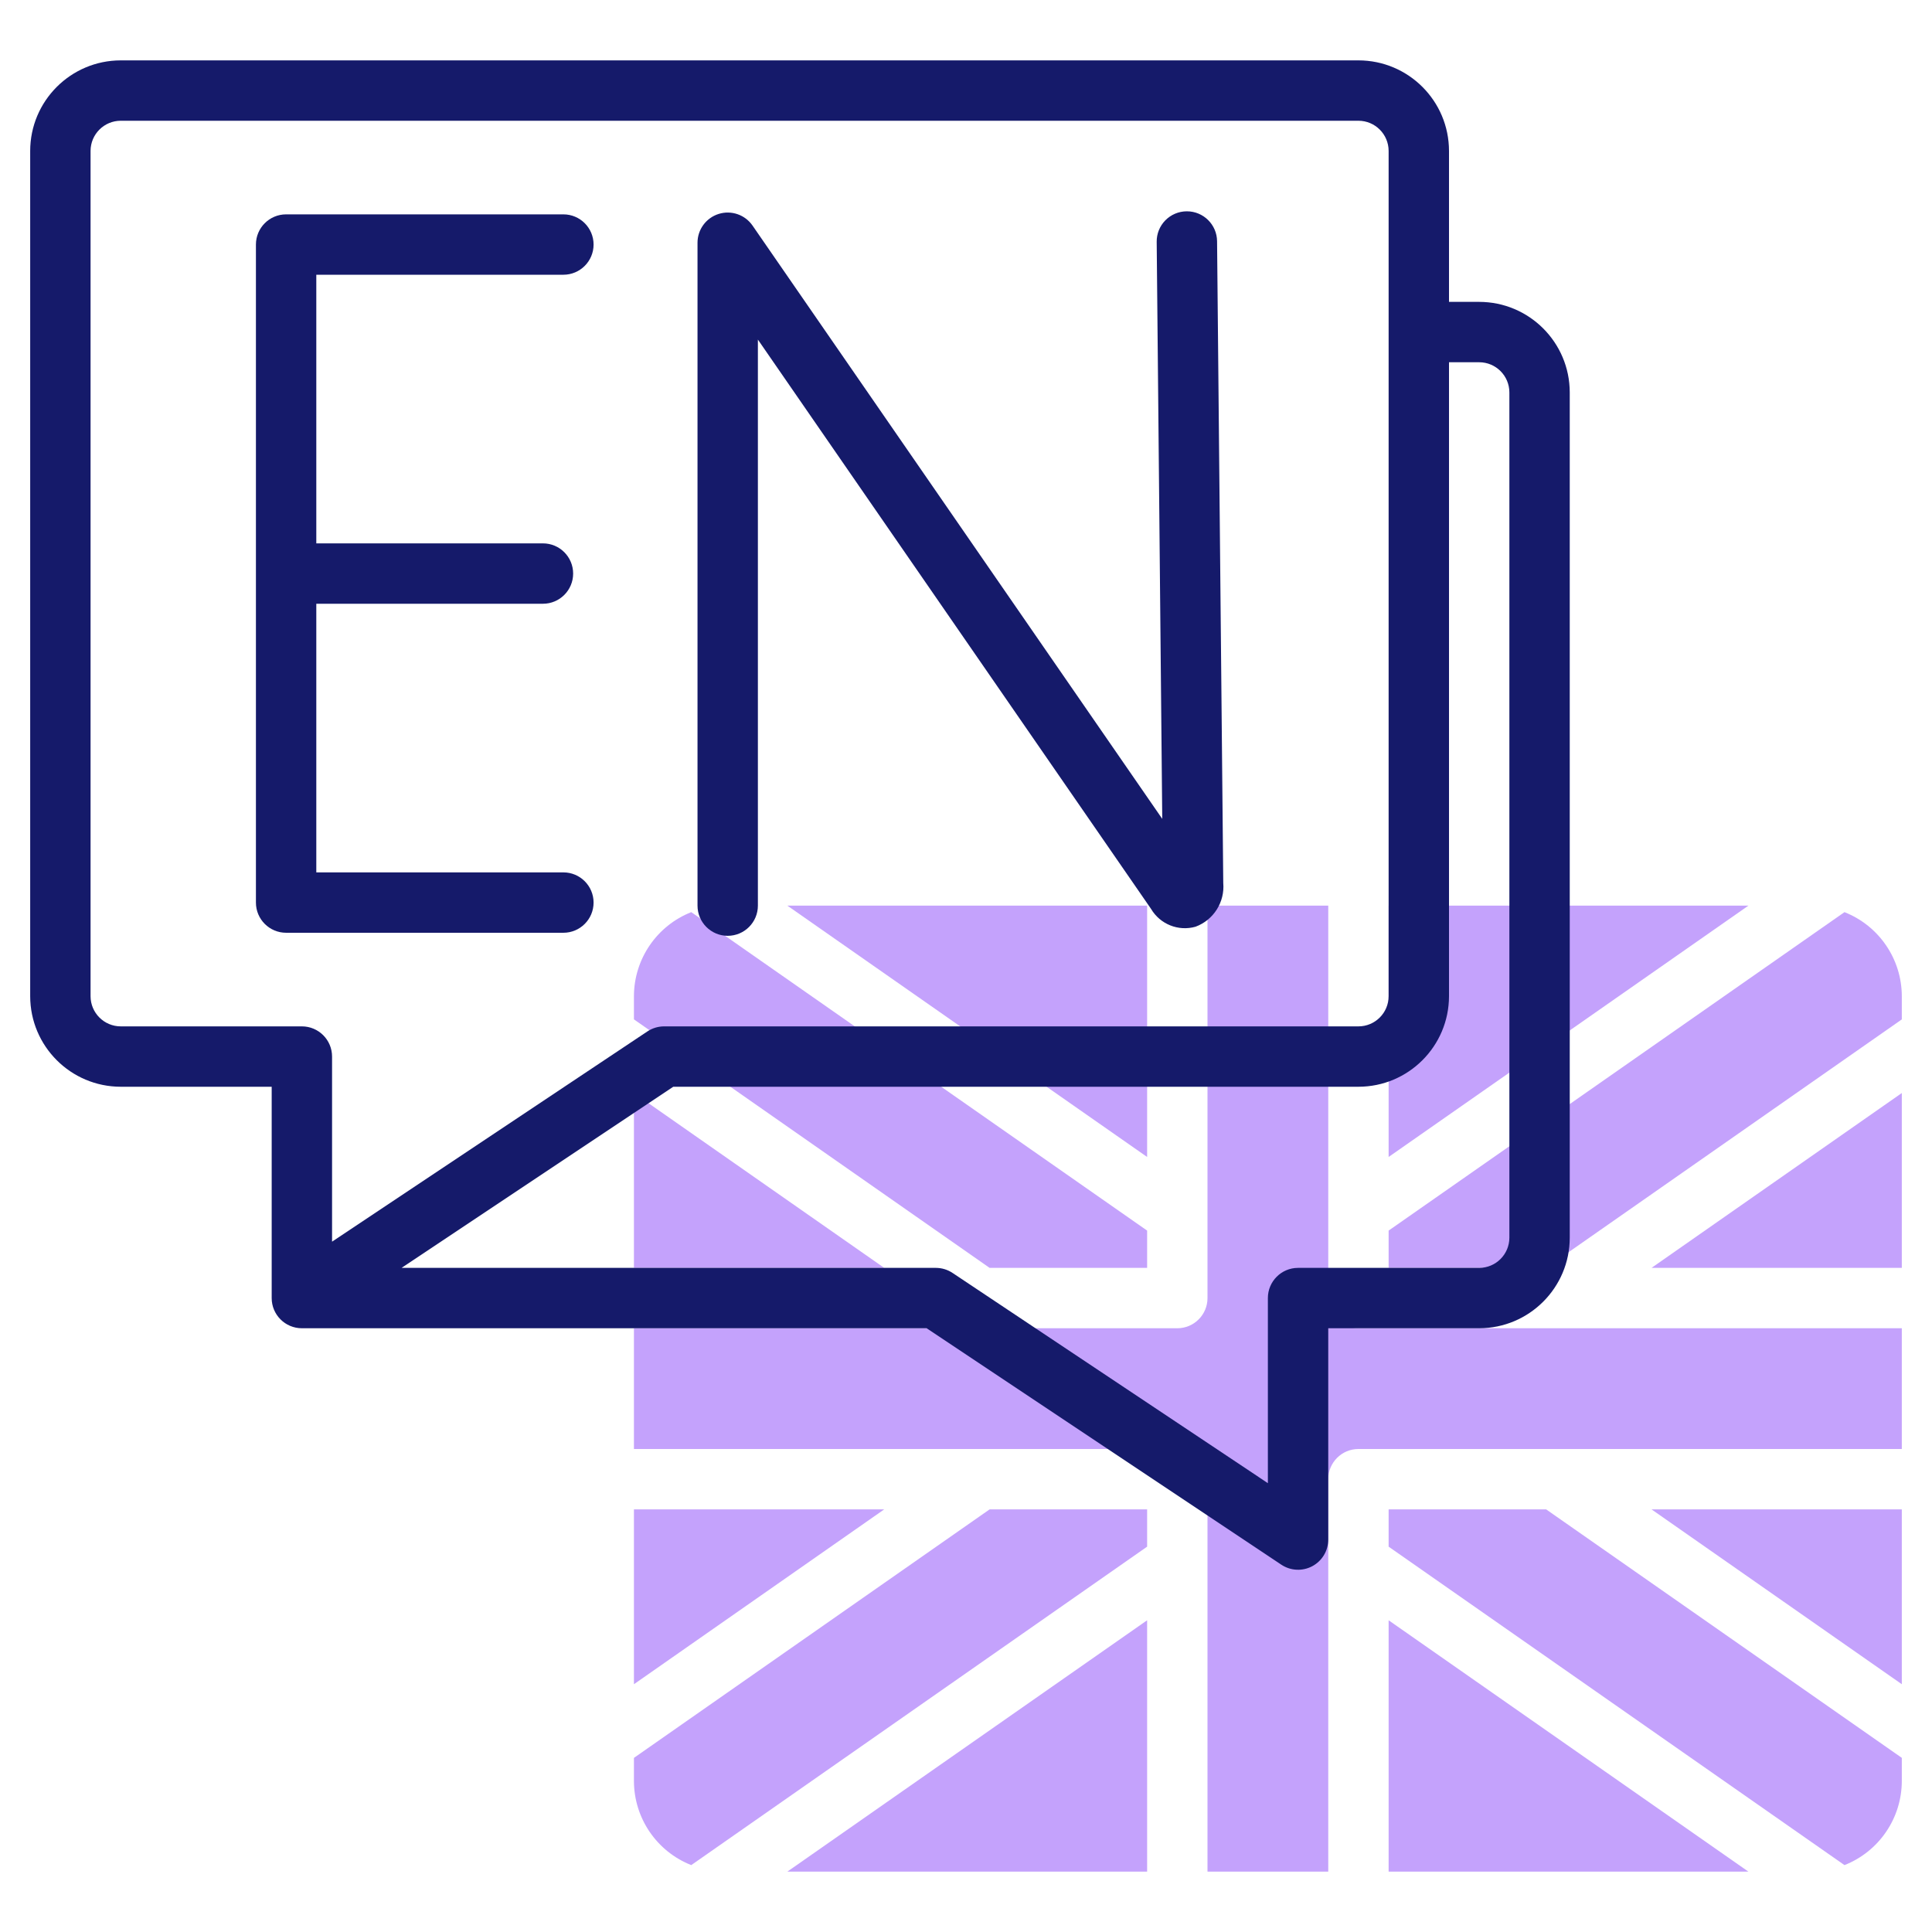
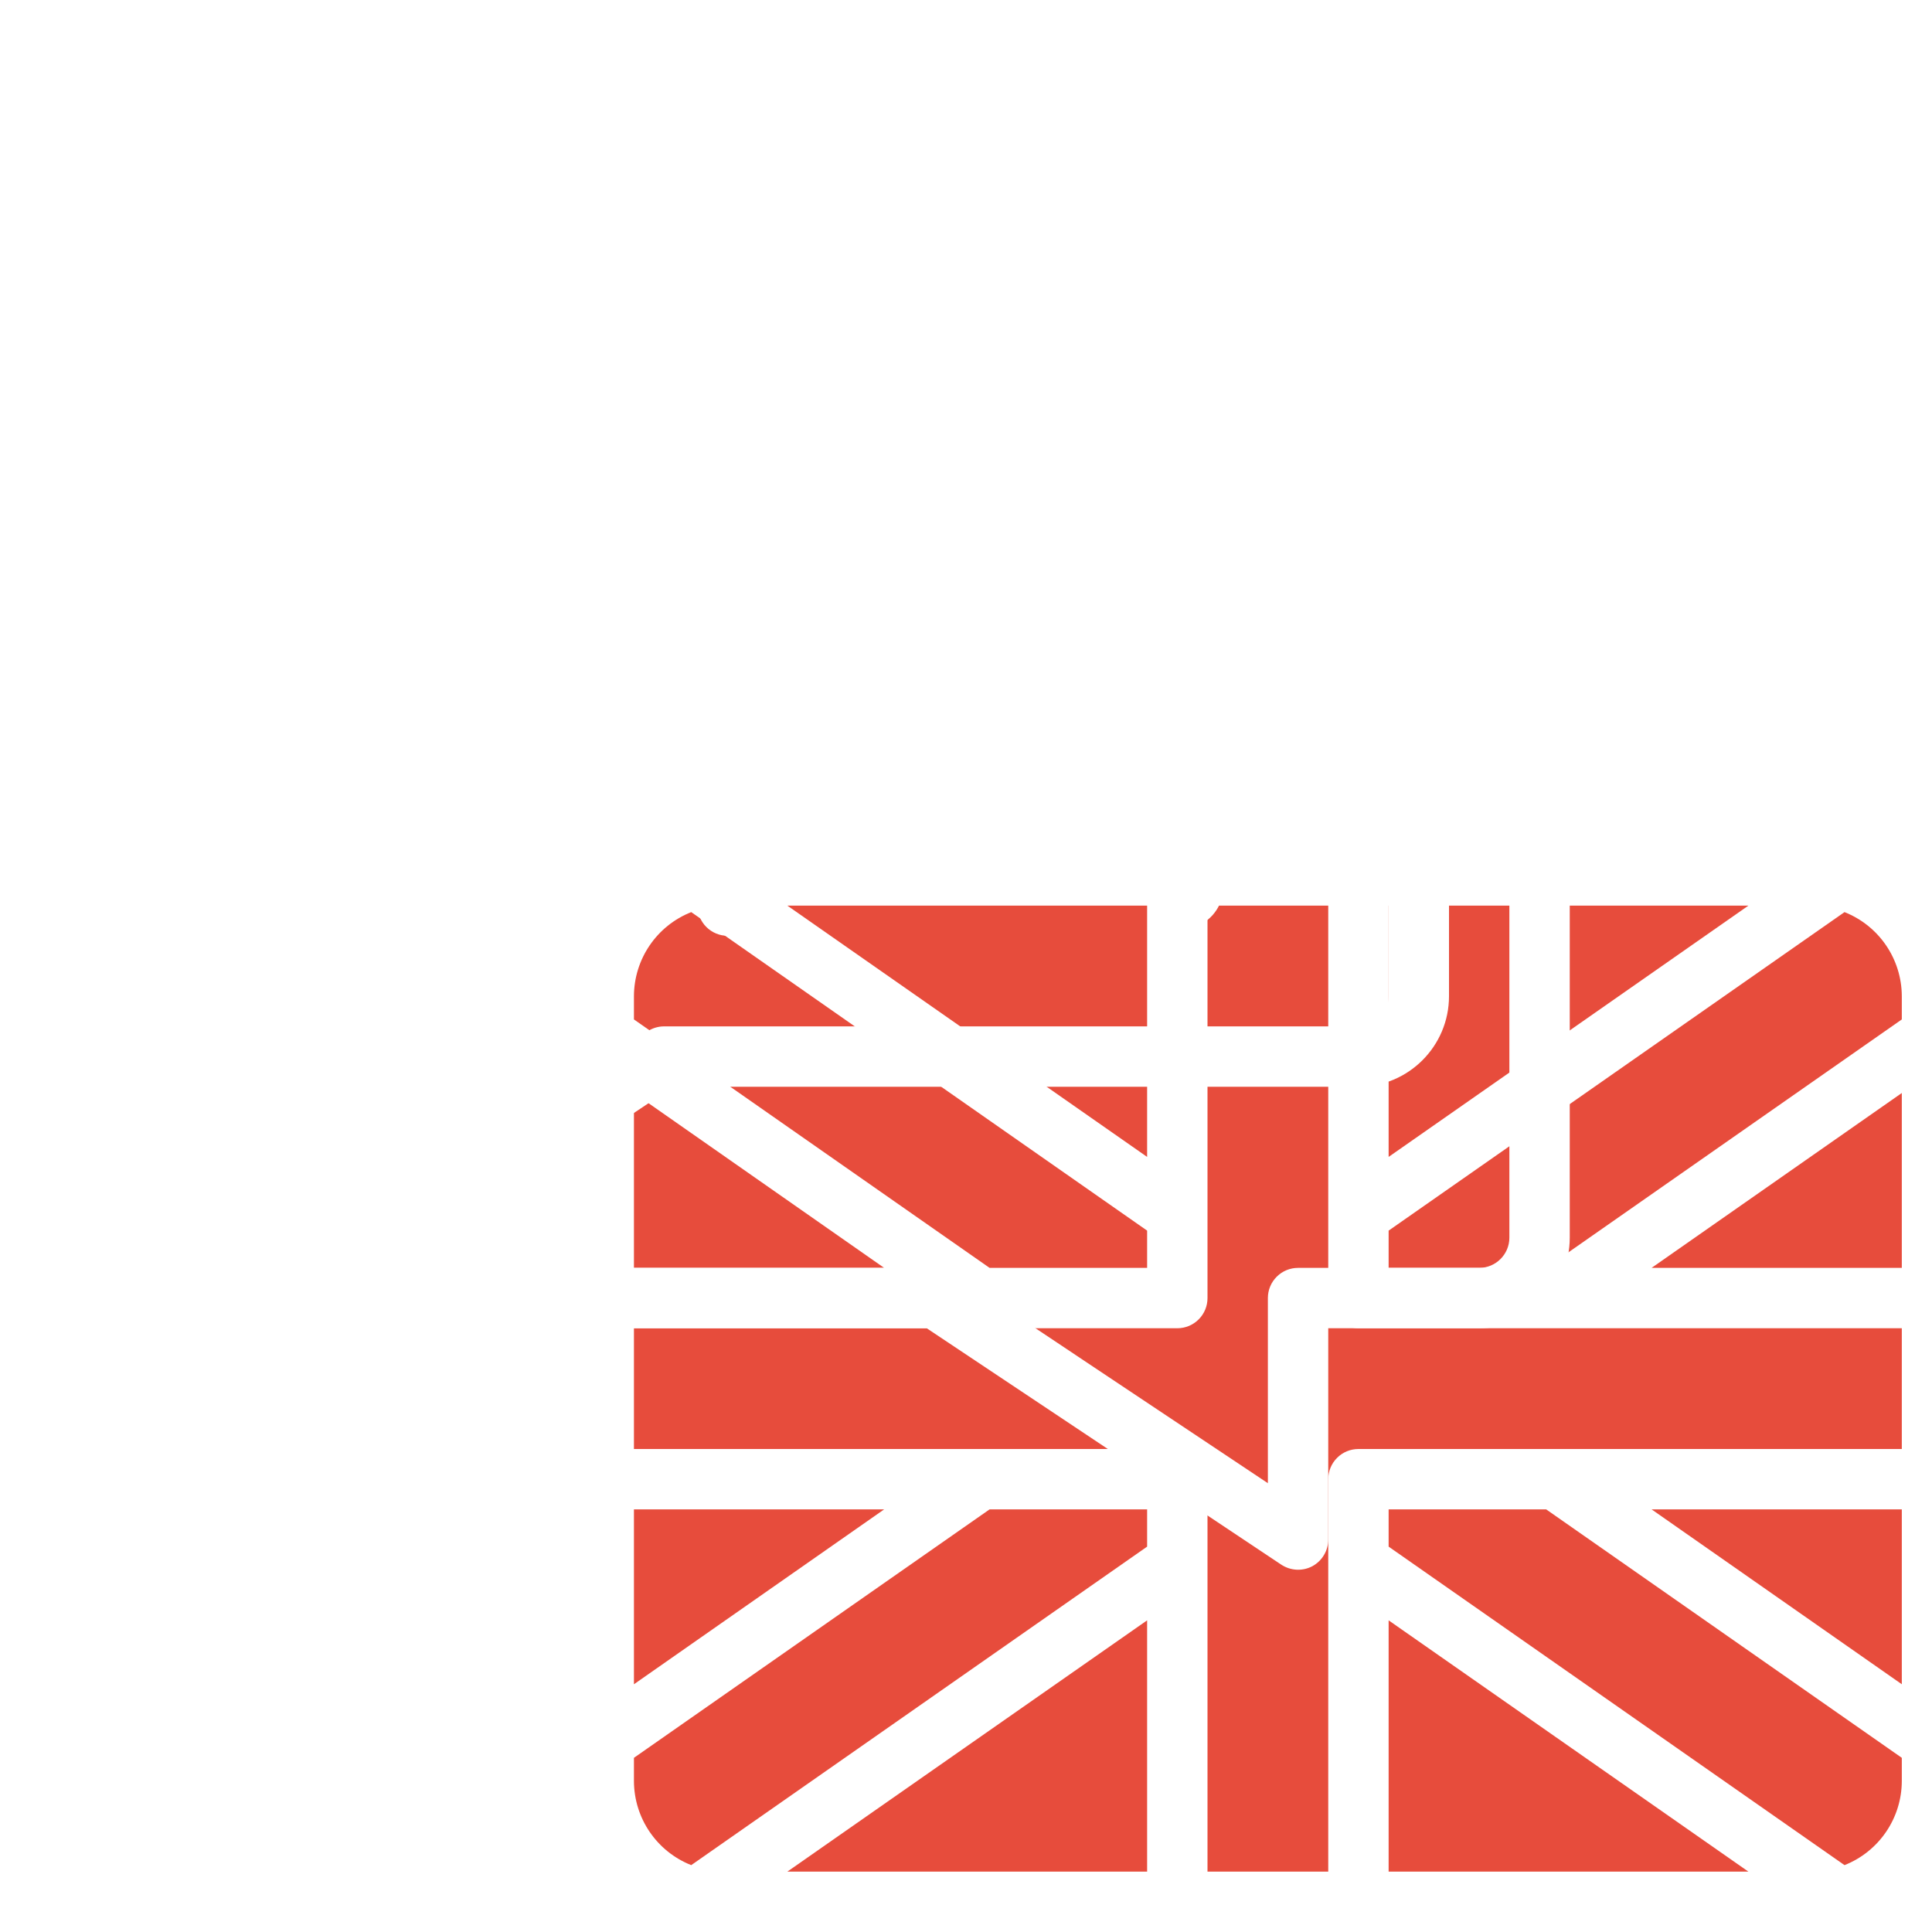
<svg xmlns="http://www.w3.org/2000/svg" viewBox="0 0 64 64" width="64px" height="64px">
-   <polygon fill="#c4a2fc" points="21 50 21 55.792 29.291 50 21 50" />
-   <path fill="#c4a2fc" d="M38,50H32.782L21,58.232V59a3,3,0,0,0,1.899,2.784L38,51.235Z" />
-   <polygon fill="#c4a2fc" points="38 53.674 26.082 62 38 62 38 53.674" />
-   <polygon fill="#c4a2fc" points="21 36.208 21 42 29.291 42 21 36.208" />
-   <path fill="#c4a2fc" d="M45,44H63v4H45a1.0 1,0,0,0-1,1V62H40V49a1.0 1,0,0,0-1-1H21V44H39a1.0 1,0,0,0,1-1V30h4V43A1.0 1,0,0,0,45,44Z" />
-   <polygon fill="#c4a2fc" points="38 38.326 38 30 26.082 30 38 38.326" />
-   <polygon fill="#c4a2fc" points="46 53.674 46 62 57.918 62 46 53.674" />
-   <polygon fill="#c4a2fc" points="63 42 63 36.208 54.709 42 63 42" />
-   <path fill="#c4a2fc" d="M63,59v-.769L51.218,50H46v1.235L61.101,61.784A2.999,2.999,0,0,0,63,59Z" />
-   <path fill="#c4a2fc" d="M38,42H32.782L21,33.768V33a3,3,0,0,1,1.899-2.784L38,40.765Z" />
-   <path fill="#c4a2fc" d="M63,33v.769L51.218,42H46V40.765L61.101,30.216A2.999,2.999,0,0,1,63,33Z" />
-   <polygon fill="#c4a2fc" points="63 55.792 63 50 54.709 50 63 55.792" />
-   <polygon fill="#c4a2fc" points="46 38.326 57.919 30 46 30 46 38.326" />
-   <path fill="#151a6a" d="M49,10H48V5a3.003,3.003,0,0,0-3-3H4A3.003,3.003,0,0,0,1,5V33a3.003,3.003,0,0,0,3,3H9v7a1,1,0,0,0,1,1H30.697l11.748,7.832A1,1,0,0,0,44,51V44h5a3.003,3.003,0,0,0,3-3V13A3.003,3.003,0,0,0,49,10ZM10,34H4a1.001,1.001,0,0,1-1-1V5A1.001,1.001,0,0,1,4,4H45a1.001,1.001,0,0,1,1,1V33a1.001,1.001,0,0,1-1,1H22a1.001,1.001,0,0,0-.555.168L11,41.132V35A1.0 1,0,0,0,10,34Zm40,7a1.001,1.001,0,0,1-1,1H43a1.0 1,0,0,0-1,1v6.132L31.555,42.168A1.001,1.001,0,0,0,31,42H13.303l9-6H45a3.003,3.003,0,0,0,3-3V12h1a1.001,1.001,0,0,1,1,1Z" />
-   <path fill="#151a6a" d="M24.106,31a1.0 1,0,0,0,1-1V11.249l13.023,18.858a1.301,1.301,0,0,0,1.474.592,1.415,1.415,0,0,0,.919-1.45L40.317,7.99a1,1,0,0,0-1-.99h-.01a.999.999,0,0,0-.99,1.01L38.501,27.126,24.929,7.473a1.0 1,0,0,0-1.823.568V30A1.0 1,0,0,0,24.106,31Z" />
-   <path fill="#151a6a" d="M19.663,29.899a1.0 1,0,0,0-1-1H10.478V20h7.508a1,1,0,0,0,0-2H10.478V9.101H18.663a1,1,0,0,0,0-2H9.478a1.0 1,0,0,0-1,1V29.899a1.0 1,0,0,0,1,1H18.663A1.0 1,0,0,0,19.663,29.899Z" />
+   <g id="surface21326410">
+     <path style=" stroke:none;fill-rule:nonzero;fill:rgb(90.588%,29.804%,23.529%);fill-opacity:1;" d="M 21 50 L 21 55.793 L 29.289 50 Z M 21 50 " />
+     <path style=" stroke:none;fill-rule:nonzero;fill:rgb(90.588%,29.804%,23.529%);fill-opacity:1;" d="M 38 50 L 32.781 50 L 21 58.23 L 21 59 C 21.004 60.23 21.754 61.332 22.898 61.785 L 38 51.234 Z M 38 50 " />
+     <path style=" stroke:none;fill-rule:nonzero;fill:rgb(90.588%,29.804%,23.529%);fill-opacity:1;" d="M 38 53.676 L 26.082 62 L 38 62 Z M 38 53.676 " />
+     <path style=" stroke:none;fill-rule:nonzero;fill:rgb(90.588%,29.804%,23.529%);fill-opacity:1;" d="M 21 36.207 L 21 42 L 29.289 42 Z M 21 36.207 " />
+     <path style=" stroke:none;fill-rule:nonzero;fill:rgb(90.588%,29.804%,23.529%);fill-opacity:1;" d="M 45 44 L 63 44 L 63 48 L 45 48 C 44.734 48 44.48 48.105 44.293 48.293 C 44.105 48.48 44 48.734 44 49 L 44 62 L 40 62 L 40 49 C 40 48.734 39.895 48.48 39.707 48.293 C 39.52 48.105 39.266 48 39 48 L 21 48 L 21 44 L 39 44 C 39.266 44 39.52 43.895 39.707 43.707 C 39.895 43.52 40 43.266 40 43 L 40 30 L 44 30 L 44 43 C 44 43.266 44.105 43.52 44.293 43.707 C 44.48 43.895 44.734 44 45 44 Z M 45 44 " />
+     <path style=" stroke:none;fill-rule:nonzero;fill:rgb(90.588%,29.804%,23.529%);fill-opacity:1;" d="M 38 38.324 L 38 30 L 26.082 30 Z M 38 38.324 " />
+     <path style=" stroke:none;fill-rule:nonzero;fill:rgb(90.588%,29.804%,23.529%);fill-opacity:1;" d="M 46 53.676 L 46 62 L 57.918 62 Z M 46 53.676 " />
+     <path style=" stroke:none;fill-rule:nonzero;fill:rgb(90.588%,29.804%,23.529%);fill-opacity:1;" d="M 63 42 L 63 36.207 L 54.711 42 Z M 63 42 " />
+     <path style=" stroke:none;fill-rule:nonzero;fill:rgb(90.588%,29.804%,23.529%);fill-opacity:1;" d="M 63 59 L 63 58.23 L 51.219 50 L 46 50 L 46 51.234 L 61.102 61.785 C 62.246 61.332 62.996 60.23 63 59 Z M 63 59 " />
+     <path style=" stroke:none;fill-rule:nonzero;fill:rgb(90.588%,29.804%,23.529%);fill-opacity:1;" d="M 38 42 L 32.781 42 L 21 33.77 L 21 33 C 21.004 31.77 21.754 30.668 22.898 30.215 L 38 40.766 Z M 38 42 " />
+     <path style=" stroke:none;fill-rule:nonzero;fill:rgb(90.588%,29.804%,23.529%);fill-opacity:1;" d="M 63 33 L 63 33.77 L 51.219 42 L 46 42 L 46 40.766 L 61.102 30.215 C 62.246 30.668 62.996 31.77 63 33 Z M 63 33 " />
+     <path style=" stroke:none;fill-rule:nonzero;fill:rgb(90.588%,29.804%,23.529%);fill-opacity:1;" d="M 63 55.793 L 63 50 L 54.711 50 Z M 63 55.793 " />
+     <path style=" stroke:none;fill-rule:nonzero;fill:rgb(90.588%,29.804%,23.529%);fill-opacity:1;" d="M 46 38.324 L 57.918 30 L 46 30 Z M 46 38.324 " />
+     <path style=" stroke:none;fill-rule:nonzero;fill:rgb(100%,100%,100%);fill-opacity:1;" d="M 49 10 L 48 10 L 48 5 C 48 3.344 46.656 2 45 2 L 4 2 C 2.344 2 1 3.344 1 5 L 1 33 C 1 34.656 2.344 36 4 36 L 9 36 L 9 43 C 9 43.551 9.449 44 10 44 L 30.699 44 L 42.445 51.832 C 42.754 52.035 43.148 52.055 43.473 51.883 C 43.797 51.707 44 51.367 44 51 L 44 44 L 49 44 C 50.656 44 52 42.656 52 41 L 52 13 C 52 11.344 50.656 10 49 10 Z M 10 34 L 4 34 C 3.449 34 3 33.551 3 33 L 3 5 C 3 4.449 3.449 4 4 4 L 45 4 C 45.551 4 46 4.449 46 5 L 46 33 C 46 33.551 45.551 34 45 34 L 22 34 C 21.801 34 21.609 34.059 21.445 34.168 L 11 41.133 L 11 35 C 11 34.734 10.895 34.48 10.707 34.293 C 10.52 34.105 10.266 34 10 34 Z M 50 41 C 50 41.551 49.551 42 49 42 L 43 42 C 42.734 42 42.48 42.105 42.293 42.293 C 42.105 42.48 42 42.734 42 43 L 42 49.133 L 31.555 42.168 C 31.391 42.059 31.199 42 31 42 L 13.301 42 L 22.301 36 L 45 36 C 46.656 36 48 34.656 48 33 L 48 12 L 49 12 C 49.551 12 50 12.449 50 13 Z M 50 41 " />
+     <path style=" stroke:none;fill-rule:nonzero;fill:rgb(100%,100%,100%);fill-opacity:1;" d="M 24.105 31 C 24.371 31 24.625 30.895 24.812 30.707 C 25 30.52 25.105 30.266 25.105 30 L 25.105 11.25 L 38.129 30.105 C 38.43 30.617 39.035 30.859 39.605 30.699 C 40.203 30.477 40.578 29.883 40.523 29.25 L 40.316 7.988 C 40.312 7.441 39.867 7 39.316 7 L 39.309 7 C 39.043 7.004 38.789 7.109 38.602 7.301 C 38.418 7.488 38.316 7.746 38.316 8.012 L 38.5 27.125 L 24.93 7.473 C 24.68 7.113 24.227 6.957 23.809 7.086 C 23.391 7.215 23.105 7.602 23.105 8.043 L 23.105 30 C 23.105 30.266 23.211 30.52 23.398 30.707 C 23.586 30.895 23.84 31 24.105 31 Z M 24.105 31 " />
+     <path style=" stroke:none;fill-rule:nonzero;fill:rgb(100%,100%,100%);fill-opacity:1;" d="M 19.664 29.898 C 19.664 29.633 19.559 29.379 19.371 29.191 C 19.184 29.004 18.93 28.898 18.664 28.898 L 10.477 28.898 L 10.477 20 L 17.984 20 C 18.539 20 18.984 19.551 18.984 19 C 18.984 18.449 18.539 18 17.984 18 L 10.477 18 L 10.477 9.102 L 18.664 9.102 C 19.215 9.102 19.664 8.652 19.664 8.102 C 19.664 7.547 19.215 7.102 18.664 7.102 L 9.477 7.102 C 9.211 7.102 8.957 7.207 8.77 7.395 C 8.582 7.582 8.477 7.836 8.477 8.102 L 8.477 29.898 C 8.477 30.164 8.582 30.418 8.77 30.605 C 8.957 30.793 9.211 30.898 9.477 30.898 L 18.664 30.898 C 18.93 30.898 19.184 30.793 19.371 30.605 C 19.559 30.418 19.664 30.164 19.664 29.898 Z M 19.664 29.898 " />
+   </g>
</svg>
